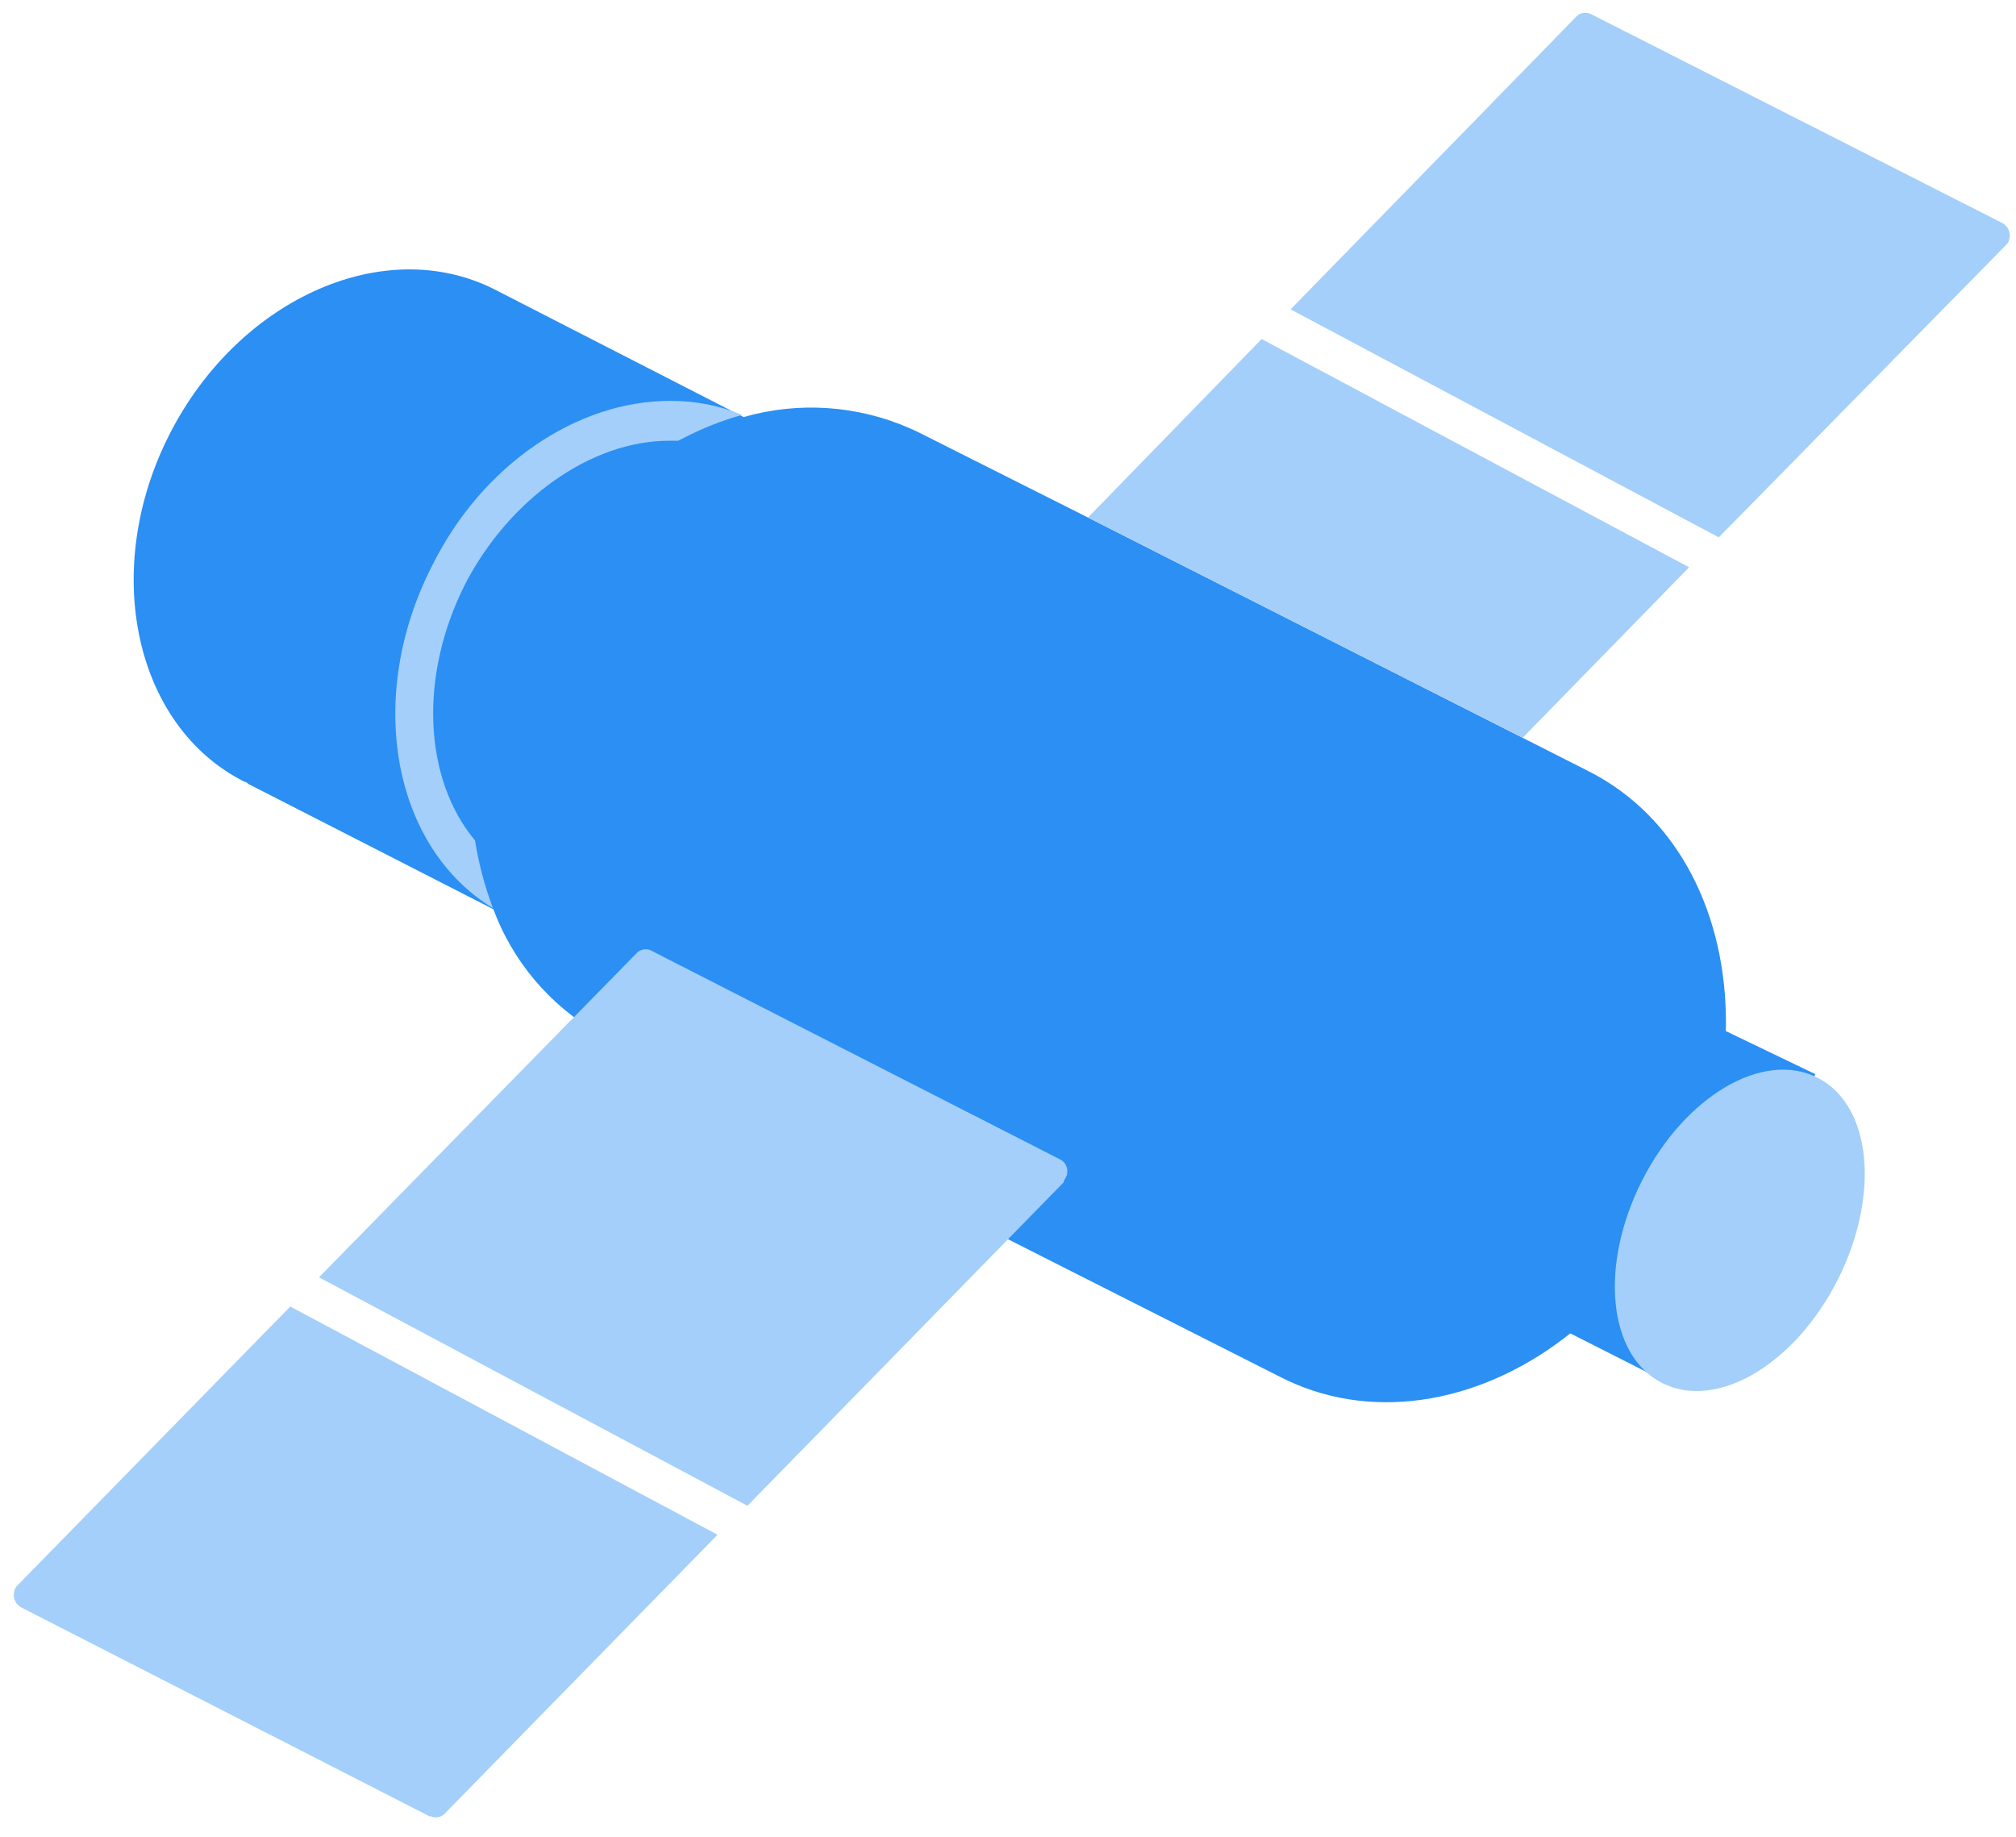
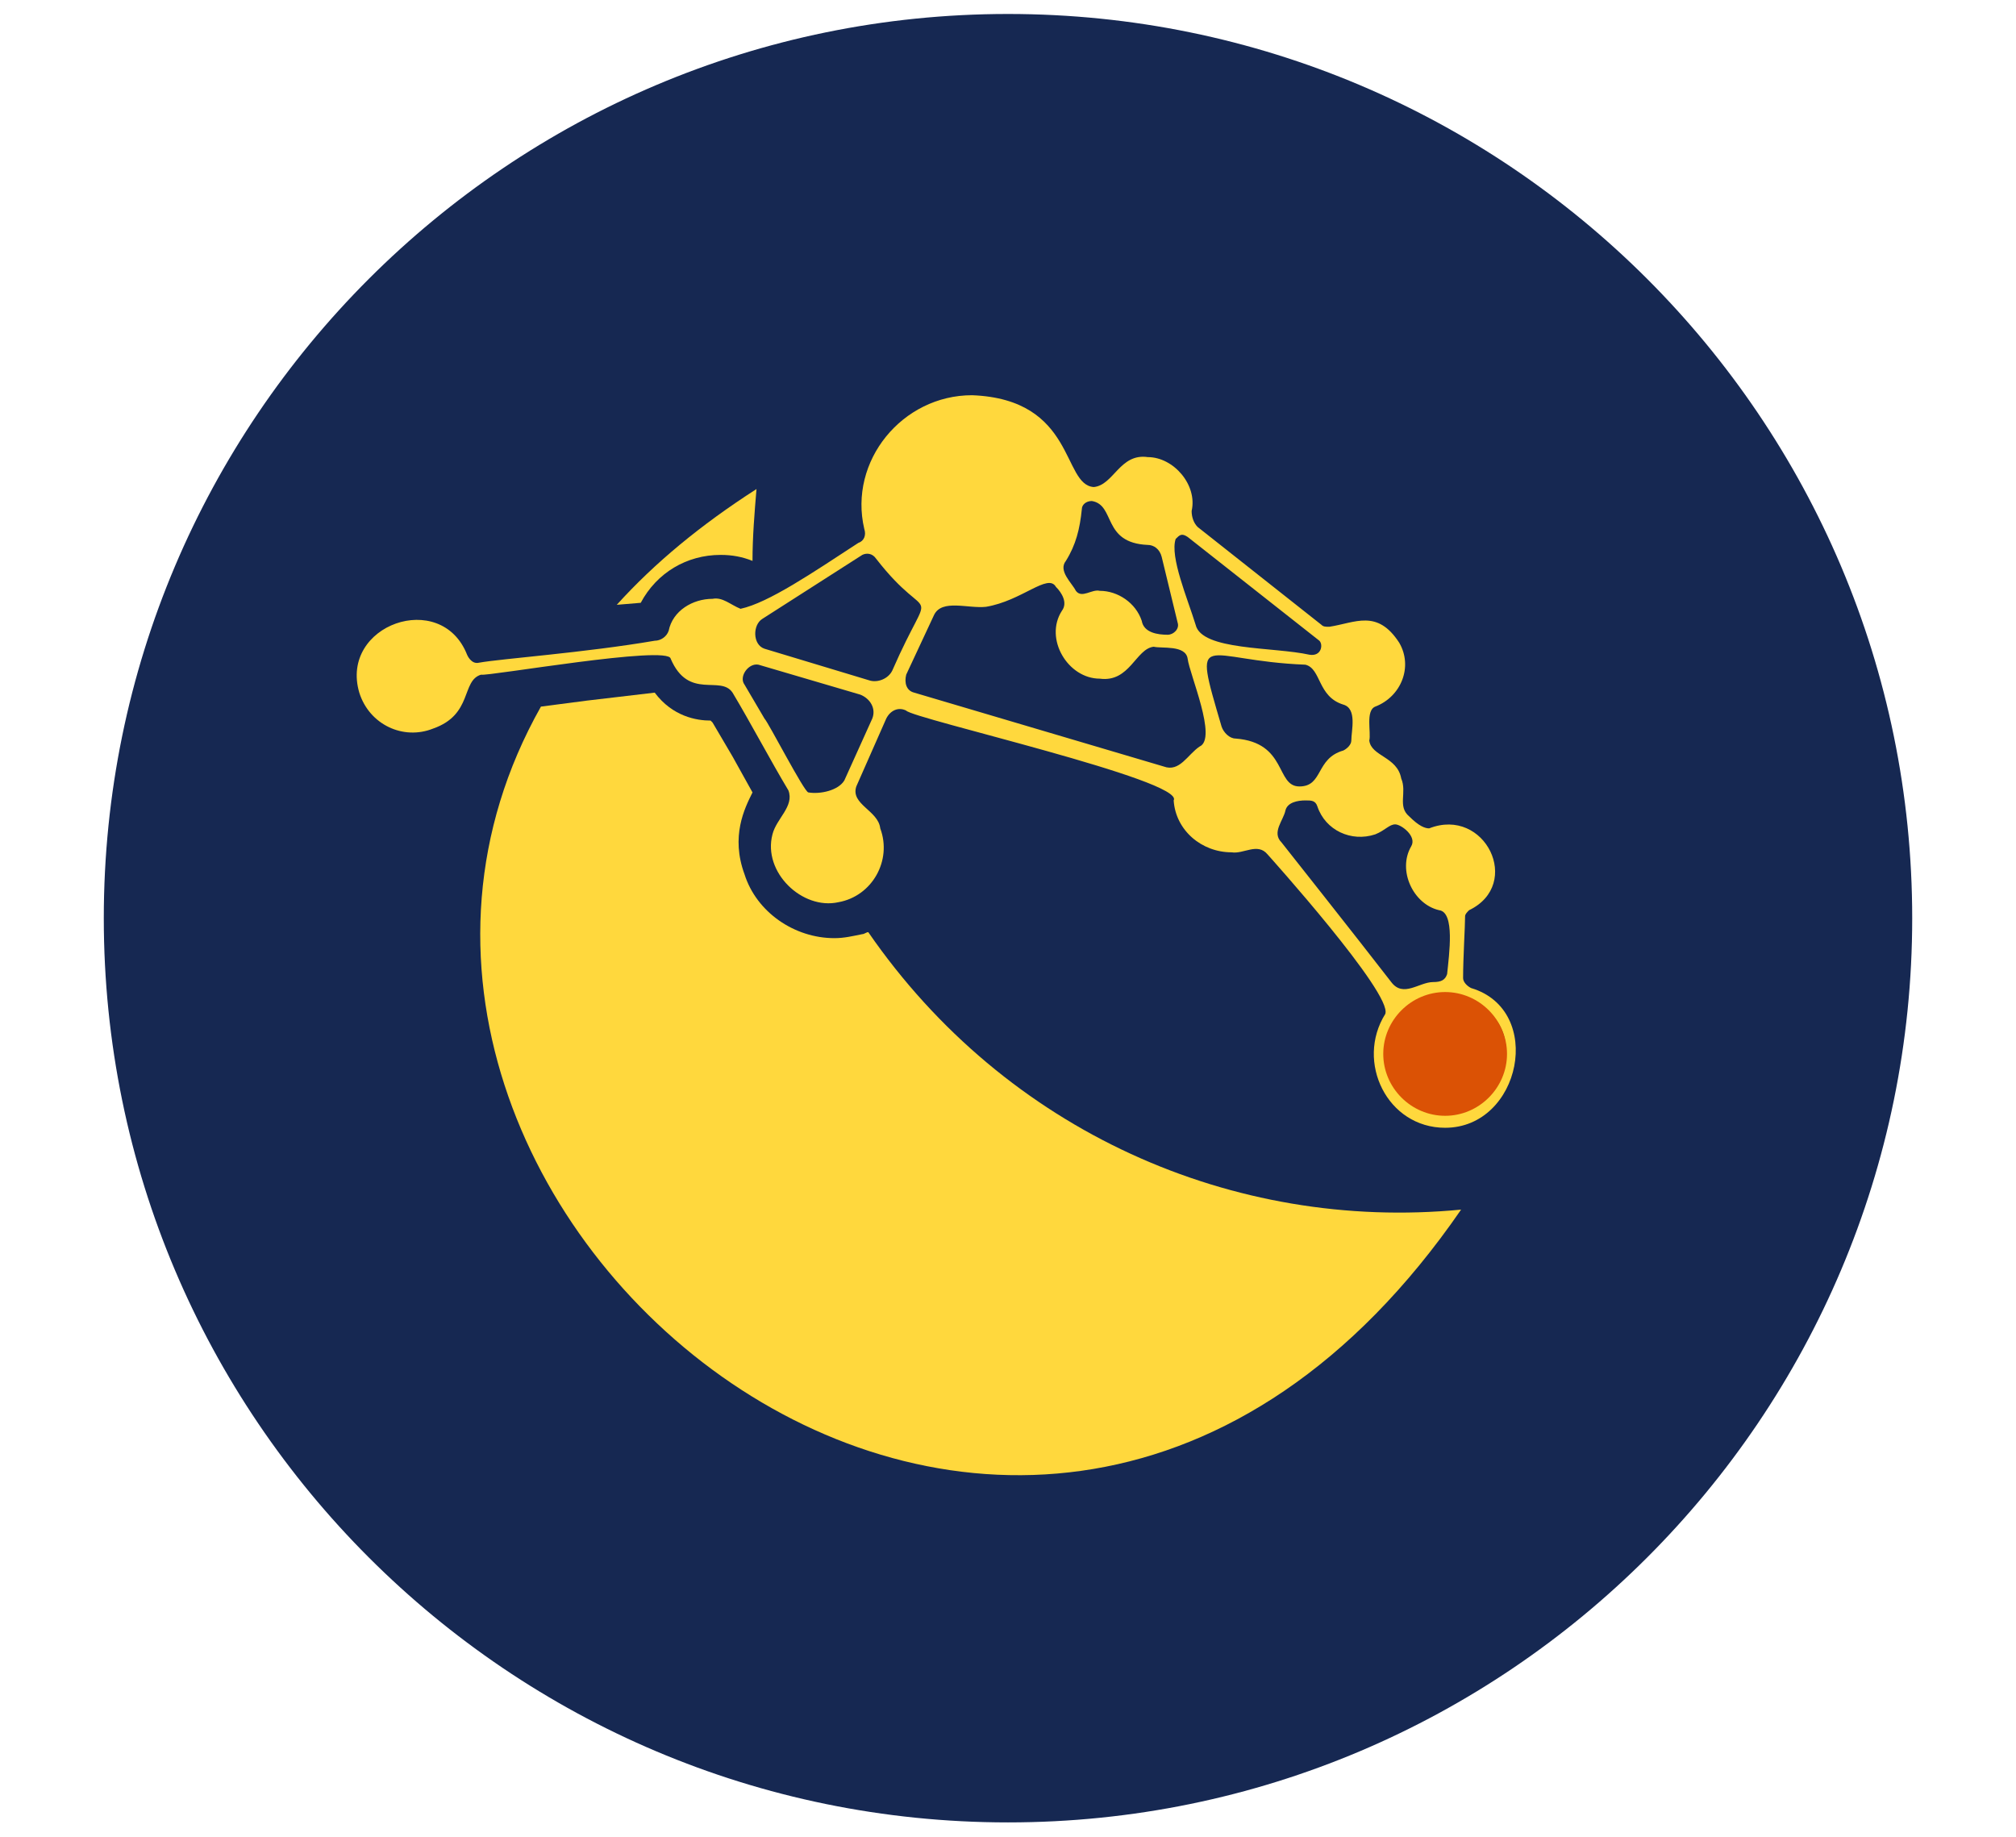
- <svg xmlns="http://www.w3.org/2000/svg" width="101" height="92">
-   <path fill="#2B8FF3" d="M8.494 21.754c3.39-6.65 10.486-9.942 15.99-7.397l.283.137 12.487 6.4a12.293 12.293 0 0 1 8.344.57l.391.18 8.518 4.284 25.118 12.728c4.488 2.291 6.878 7.2 6.843 12.677l-.006.322 4.488 2.161-7.744 15.281L78.67 66.8c-4.273 3.41-9.652 4.485-14.18 2.355l-.339-.166L30.66 52.05a.181.181 0 0 1-.146 0 11.942 11.942 0 0 1-5.653-6.133l-.142-.365-12.28-6.279a.325.325 0 0 0-.154-.102l-.04-.007c-5.542-2.795-7.2-10.647-3.75-17.41Z" />
-   <path fill="#A3CFFA" d="m14.544 65.456 21.403 11.433-13.624 13.926a.63.63 0 0 1-.738.182h-.06L1.065 80.53a.714.714 0 0 1-.23-1.062l13.709-14.013Zm17.953-17.88.099.033L53.09 58.075a.665.665 0 0 1 .34.843l-.05.1a.423.423 0 0 1-.084.134v.073l-15.85 16.212-21.464-11.445L31.857 47.79a.63.63 0 0 1 .64-.215Zm58.55 6.41c2.734 1.379 3.157 5.904 1.016 10.139-2.142 4.234-6.05 6.545-8.784 5.166-2.735-1.38-3.158-5.904-1.017-10.14 2.142-4.222 6.05-6.545 8.784-5.165ZM33.55 20.084a9.22 9.22 0 0 1 3.63.702c-1 .28-1.968.661-2.892 1.137l-.314.157h-.448c-3.944 0-8.034 2.952-10.224 7.187-2.347 4.646-2.056 9.788.496 12.837a17.39 17.39 0 0 0 .896 3.388c-5.021-3.049-6.413-10.538-3.061-17.12 2.54-5.142 7.332-8.288 11.917-8.288Zm29.655-3.098L84.622 28.42l-8.337 8.542-21.778-11.034 8.7-8.942ZM79.574.656l.1.033 20.604 10.466a.723.723 0 0 1 .35.943.508.508 0 0 1-.072.119L86.11 26.92 64.658 15.498 78.935.87a.63.63 0 0 1 .539-.23l.1.016Z" />
+ <svg xmlns="http://www.w3.org/2000/svg" xmlns:xlink="http://www.w3.org/1999/xlink" version="1.1" id="Layer_1" x="0px" y="0px" viewBox="0 0 101 92" style="enable-background:new 0 0 101 92;" xml:space="preserve">
+   <style type="text/css">
+ 	.st0{clip-path:url(#SVGID_00000069364485063358535890000017081643321082400172_);}
+ 	.st1{clip-path:url(#SVGID_00000134251416056256205410000005623559492979138989_);fill:#162852;}
+ 	.st2{clip-path:url(#SVGID_00000134251416056256205410000005623559492979138989_);fill:#FFD83D;}
+ 	.st3{clip-path:url(#SVGID_00000134251416056256205410000005623559492979138989_);fill:#DB5205;}
+ </style>
+   <g id="TR_Logo_00000077297177058964055030000005581783326083726757_">
+     <g>
+       <defs>
+         <rect id="SVGID_1_" x="5.2" y="0.7" width="90.7" height="90.7" />
+       </defs>
+       <clipPath id="SVGID_00000066509190461326016710000012272614417783324838_">
+         <use xlink:href="#SVGID_1_" style="overflow:visible;" />
+       </clipPath>
+       <g style="clip-path:url(#SVGID_00000066509190461326016710000012272614417783324838_);">
+         <defs>
+           <rect id="SVGID_00000142892889667586870730000014172322924207694212_" x="5.2" y="0.7" width="90.7" height="90.7" />
+         </defs>
+         <clipPath id="SVGID_00000046308558763950171200000013197975437234429115_">
+           <use xlink:href="#SVGID_00000142892889667586870730000014172322924207694212_" style="overflow:visible;" />
+         </clipPath>
+         <path style="clip-path:url(#SVGID_00000046308558763950171200000013197975437234429115_);fill:#162852;" d="M95.8,46     c0,25-20.3,45.3-45.3,45.3S5.2,71,5.2,46S25.5,0.7,50.5,0.7S95.8,21,95.8,46" />
+         <path style="clip-path:url(#SVGID_00000046308558763950171200000013197975437234429115_);fill:#FFD83D;" d="M36.1,27.8     c0.6,0,1.1,0.1,1.6,0.3c0,0,0,0,0,0c0-1.2,0.1-2.4,0.2-3.6c-2.8,1.8-5.1,3.7-7,5.8l1.2-0.1C32.9,28.7,34.4,27.8,36.1,27.8" />
+         <path style="clip-path:url(#SVGID_00000046308558763950171200000013197975437234429115_);fill:#FFD83D;" d="M43.5,46.7     c-0.1,0-0.2,0.1-0.3,0.1c-0.5,0.1-0.9,0.2-1.4,0.2c-2,0-3.9-1.3-4.5-3.2c-0.7-1.9,0-3.3,0.4-4.1l-1-1.8l-1-1.7l-0.1-0.1     c-0.7,0-1.9-0.2-2.8-1.4l-3.4,0.4l-2.3,0.3c-14.1,25,24.2,57,46.1,25.2C61.8,61.7,50.4,56.7,43.5,46.7" />
+         <path style="clip-path:url(#SVGID_00000046308558763950171200000013197975437234429115_);fill:#FFD83D;" d="M73.7,49.5     c-0.2-0.1-0.4-0.3-0.4-0.5c0-1,0.1-2.6,0.1-3.1c0-0.1,0.1-0.2,0.2-0.3c2.7-1.3,0.8-5.2-2-4.1c-0.2,0-0.5-0.1-1-0.6     c-0.6-0.5-0.1-1.2-0.4-1.9c-0.2-1.1-1.5-1.1-1.6-1.9c0.1-0.4-0.2-1.5,0.3-1.7c1.3-0.5,1.9-2,1.2-3.2c-1.1-1.7-2.2-1-3.5-0.8     c-0.2,0-0.3,0-0.4-0.1c0,0-6.2-4.9-6.2-4.9c-0.2-0.2-0.3-0.5-0.3-0.8c0.3-1.3-0.9-2.7-2.2-2.7c-1.4-0.2-1.7,1.4-2.7,1.5     c-1.6-0.1-0.9-4.4-6.1-4.6c-3.5,0-6.2,3.3-5.4,6.7c0.1,0.3,0,0.6-0.3,0.7c-2.3,1.5-4.5,3-5.9,3.3c-0.5-0.2-0.9-0.6-1.4-0.5     c-1,0-2,0.6-2.2,1.6c-0.1,0.3-0.4,0.5-0.7,0.5c-3.5,0.6-7.7,0.9-8.8,1.1c-0.4,0.1-0.6-0.4-0.6-0.4c-1.3-3.3-6.4-1.5-5.4,1.9     c0.5,1.6,2.2,2.4,3.7,1.8c2-0.7,1.4-2.4,2.4-2.7c0.3,0.1,9.4-1.5,9.5-0.8c0.9,2.1,2.5,0.8,3.1,1.7c0.9,1.5,1.9,3.4,2.8,4.9     c0.3,0.8-0.6,1.4-0.8,2.2c-0.5,1.9,1.5,3.8,3.3,3.4c1.7-0.3,2.7-2.1,2.1-3.7c-0.1-0.9-1.5-1.2-1.2-2.1c0,0,1.5-3.4,1.5-3.4     c0.2-0.4,0.6-0.6,1-0.4c0.3,0.4,14,3.5,13.4,4.5c0.1,1.5,1.4,2.6,2.9,2.6c0.6,0.1,1.3-0.5,1.8,0.1c0,0,6.3,7,5.9,8     c-1.5,2.4,0.1,5.7,3,5.7C76.2,56.5,77.4,50.6,73.7,49.5 M58.9,27c0.2-0.2,0.3-0.3,0.6-0.1l6.6,5.2c0.2,0.2,0.1,0.8-0.5,0.7     c-1.8-0.4-5.4-0.2-5.7-1.5C59.5,30,58.6,27.9,58.9,27 M53.4,28.1c0.5-0.8,0.7-1.6,0.8-2.6c0-0.2,0.2-0.4,0.5-0.4     c1.2,0.2,0.5,2.1,2.8,2.2c0.3,0,0.6,0.2,0.7,0.6l0.8,3.3c0.1,0.3-0.2,0.6-0.5,0.6c-0.5,0-1.2-0.1-1.3-0.7     c-0.3-0.9-1.2-1.5-2.1-1.5c-0.4-0.1-0.9,0.4-1.2,0C53.7,29.2,53,28.6,53.4,28.1 M43.7,36l-1.4,3.1c-0.3,0.5-1.2,0.7-1.8,0.6     c-0.2,0-2-3.5-2.2-3.7l-1-1.7c-0.3-0.4,0.2-1.1,0.7-1c0,0,5.1,1.5,5.1,1.5C43.6,35,43.9,35.5,43.7,36 M44.7,33.6     c-0.2,0.4-0.7,0.6-1.1,0.5l-5.3-1.6c-0.6-0.2-0.6-1.2-0.1-1.5l5-3.2c0.2-0.1,0.5-0.1,0.7,0.2C46.7,31.6,46.8,28.8,44.7,33.6      M60.1,37.4c-0.6,0.4-1,1.3-1.8,1c0,0-12.5-3.7-12.5-3.7c-0.4-0.1-0.5-0.5-0.4-0.9l1.4-3c0.4-0.8,1.7-0.3,2.6-0.4     c1.8-0.3,3.1-1.7,3.5-1c0.3,0.3,0.6,0.8,0.3,1.2c-0.9,1.4,0.3,3.4,1.9,3.4c1.5,0.2,1.8-1.5,2.7-1.6c0.4,0.1,1.6-0.1,1.7,0.6     C59.6,33.8,61,37,60.1,37.4 M61.9,37c-0.3,0-0.6-0.3-0.7-0.6c-1.5-5.1-1-3.3,4.2-3.1c0.8,0.2,0.6,1.6,1.9,2     c0.7,0.2,0.4,1.3,0.4,1.8c0,0.2-0.2,0.4-0.4,0.5c-1.4,0.4-1,1.8-2.2,1.8C63.9,39.4,64.5,37.2,61.9,37 M64.2,42.2     c-0.5-0.5,0.1-1.1,0.2-1.6c0.1-0.4,0.6-0.5,1-0.5c0.3,0,0.5,0,0.6,0.3c0.4,1.2,1.7,1.8,2.9,1.4c0.5-0.2,0.7-0.5,1-0.5     c0.3,0,1.1,0.6,0.8,1.1c-0.7,1.2,0.1,2.9,1.4,3.2c0.8,0.1,0.5,2.2,0.4,3.2c-0.1,0.3-0.3,0.4-0.7,0.4c-0.7,0-1.5,0.8-2.1,0     C68,47,64.2,42.2,64.2,42.2 M74.8,54.6c-1.5,2.1-5.1,1.1-5.3-1.5C69.4,47.5,77.8,49.8,74.8,54.6" />
+         <path style="clip-path:url(#SVGID_00000046308558763950171200000013197975437234429115_);fill:#DB5205;" d="M75.5,52.8     c0,1.7-1.4,3.1-3.1,3.1c-1.7,0-3.1-1.4-3.1-3.1s1.4-3.1,3.1-3.1C74.1,49.7,75.5,51.1,75.5,52.8" />
+       </g>
+     </g>
+   </g>
</svg>
